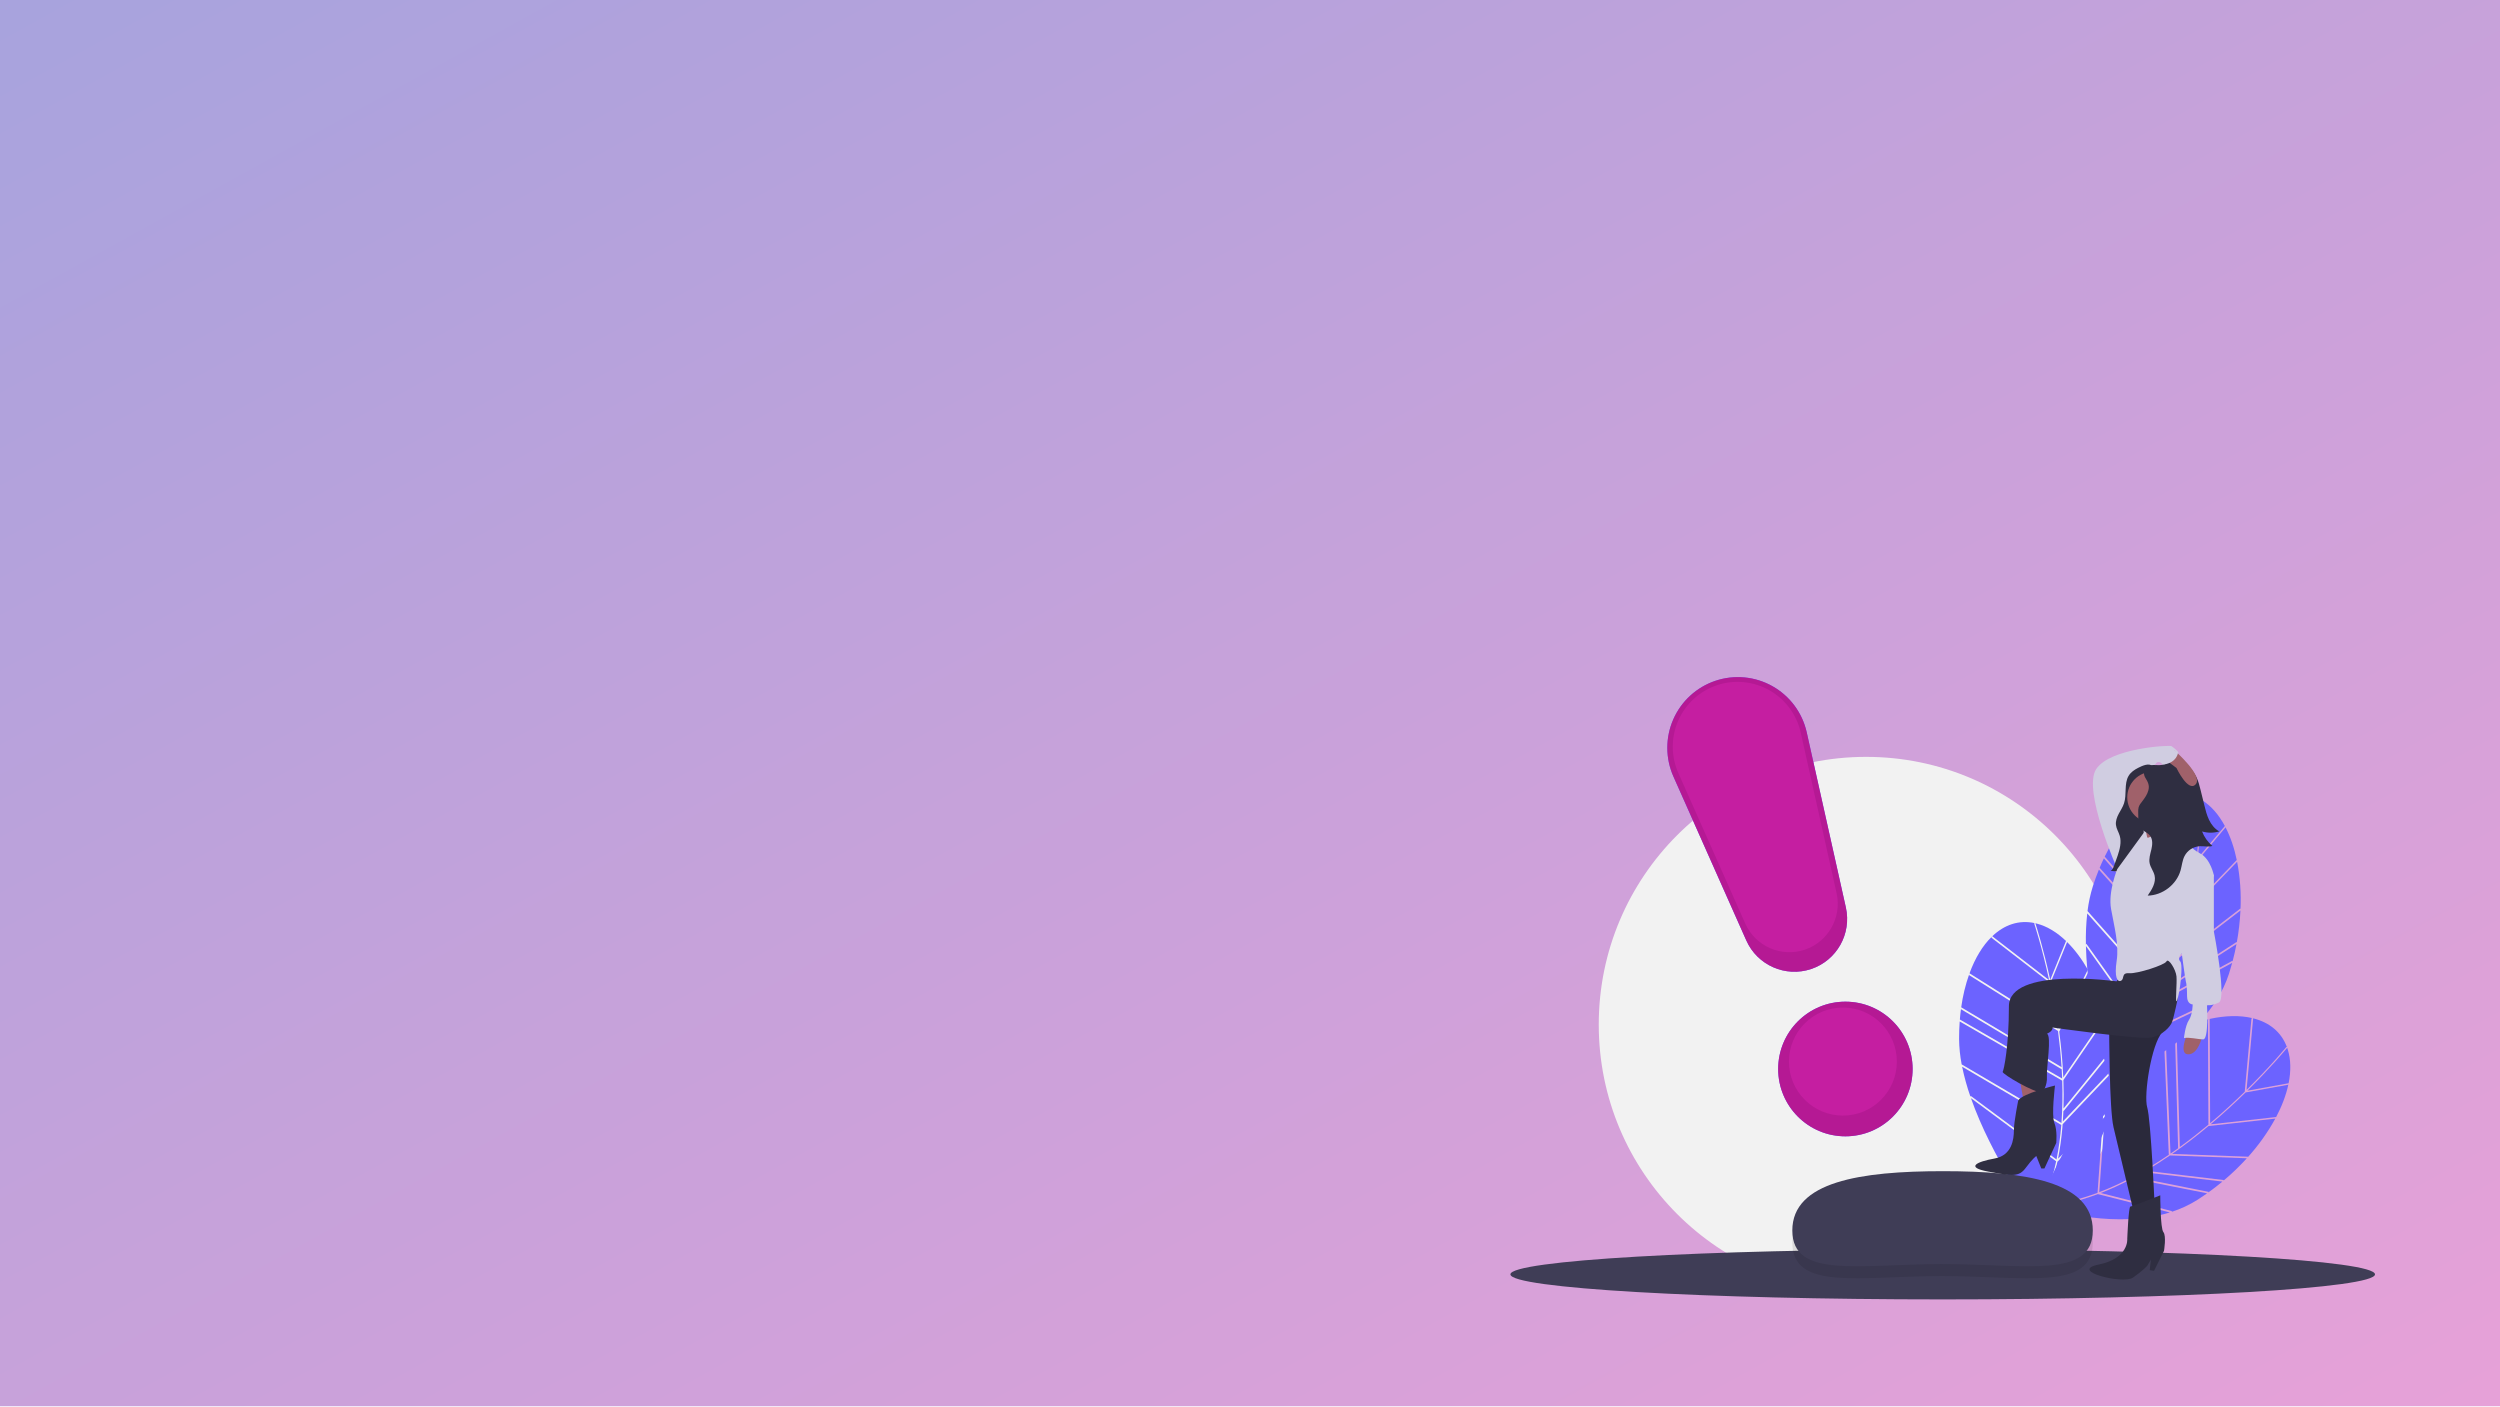
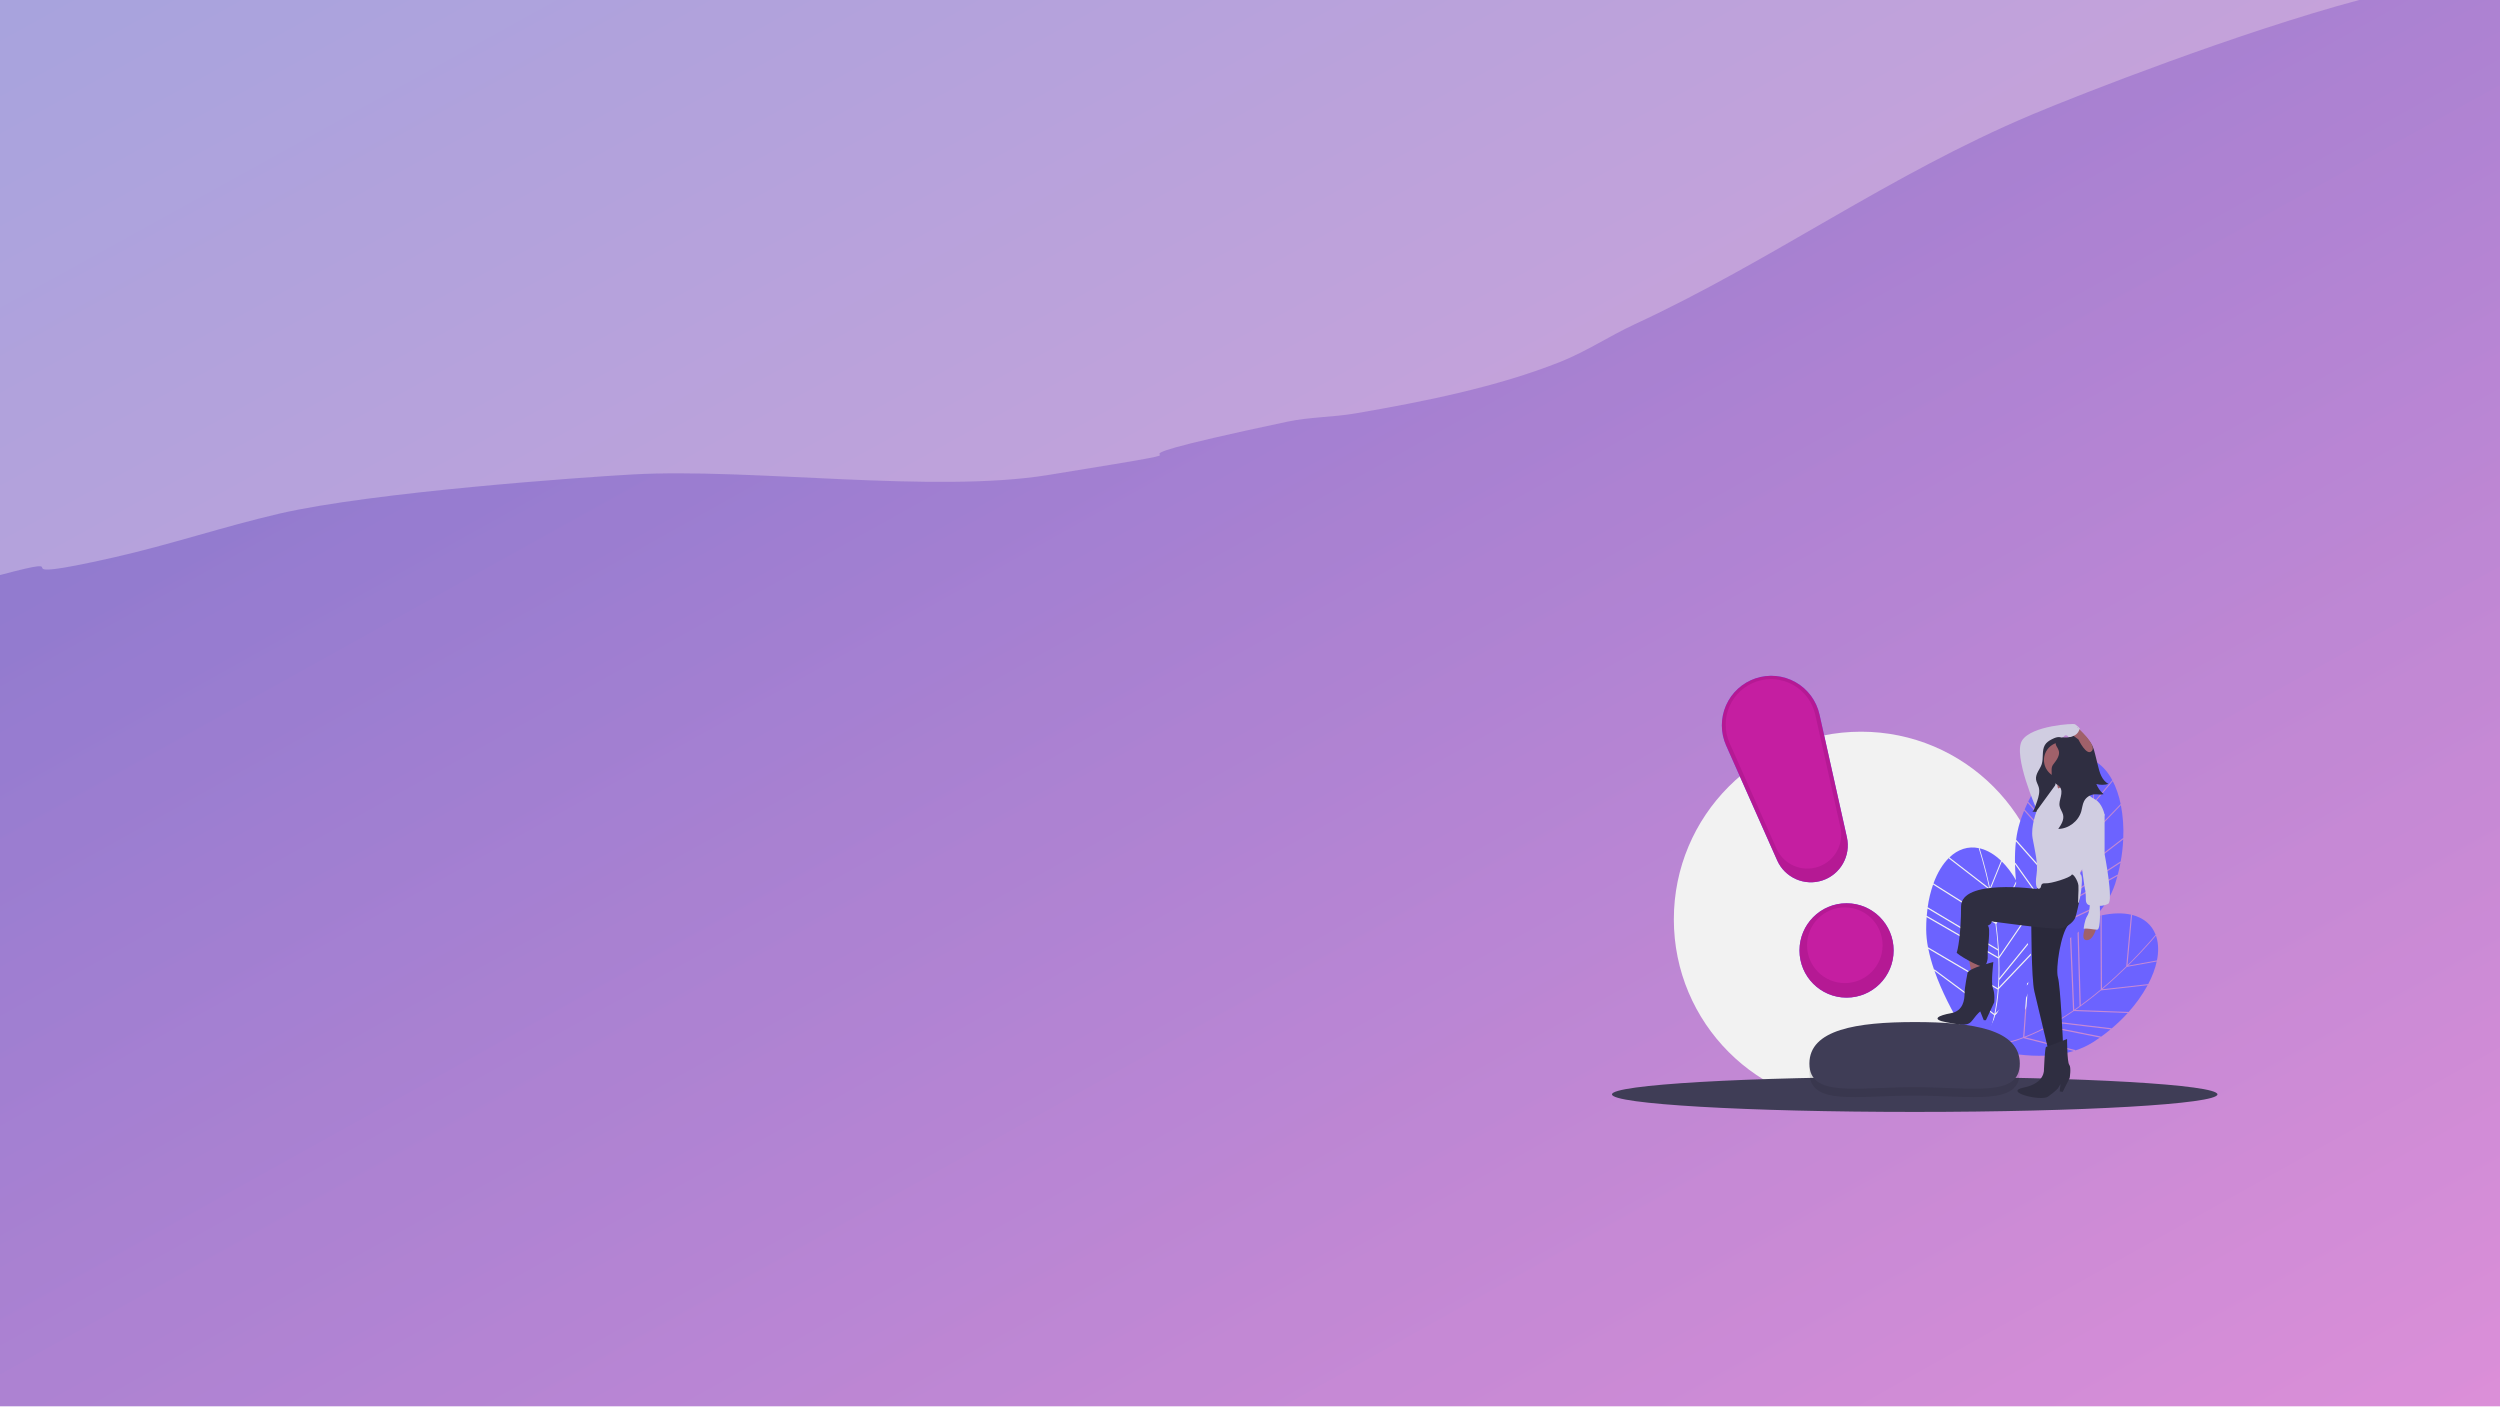
<svg xmlns="http://www.w3.org/2000/svg" width="1920px" height="1080px" viewBox="0 0 1920 1080" version="1.1">
  <defs>
    <linearGradient x1="1.062%" y1="0.975%" x2="100%" y2="100%" id="linearGradient-1">
      <stop stop-color="#3023AE" offset="0%" />
      <stop stop-color="#C51EA1" offset="100%" />
    </linearGradient>
+     <linearGradient x1="0%" y1="0%" x2="102%" y2="101%" id="linearGradient-2">
+       <stop stop-color="#3023AE" offset="0%" />
+       <stop stop-color="#C86DD7" offset="100%" />
+     </linearGradient>
  </defs>
  <g id="Artboard" stroke="none" stroke-width="1" fill="none" fill-rule="evenodd">
    <path d="M0,0 L1929,0 L1929,1080 L0,1080 L0,0 Z" id="Rectangle-2" fill="url(#linearGradient-1)" fill-rule="nonzero" opacity="0.418" />
-     <g id="undraw_notify_88a4" transform="translate(1160, 520)">
-       <ellipse id="Oval" fill="#F2F2F2" cx="273.165" cy="266.904" rx="205.324" ry="205.63" />
-       <path d="M549.159,115.49 L527.738,140.924 C526.582,151.879 524.943,164.121 522.62,176.963 L557.813,140.499 L557.978,141.136 C555.975,131.337 552.946,122.447 548.962,114.887 L549.159,115.49 Z" id="Path" fill="#6C63FF" />
-       <path d="M527.937,139.002 L548.687,114.364 C544.158,105.933 538.423,99.197 531.569,94.777 C531.213,94.547 530.854,94.33 530.495,94.115 C530.5,97.11 530.412,114.689 527.937,139.002 Z" id="Path" fill="#6C63FF" />
-       <path d="M554.517,217.852 L554.561,218.59 C555.762,214.069 556.788,209.542 557.64,205.01 L506.603,238.011 L506.569,237.675 C505.604,240.307 504.612,242.891 503.592,245.426 L554.517,217.852 Z" id="Path" fill="#6C63FF" />
-       <path d="M560.598,177.753 L560.702,178.452 C561.286,166.182 560.416,153.885 558.112,141.82 L522.248,178.978 C520.015,191.005 517.387,202.451 514.362,213.318 L560.598,177.753 Z" id="Path" fill="#6C63FF" />
-       <path d="M470.109,115.582 C464.806,122.535 460.219,130.008 456.416,137.885 L515.527,205.463 C517.961,195.984 519.923,186.793 521.502,178.222 L469.798,116.251 L470.109,115.582 Z" id="Path" fill="#6C63FF" />
-       <path d="M452.24,147.164 L452.54,146.486 L513.243,213.936 C513.896,211.627 514.521,209.329 515.118,207.045 L455.788,139.218 L456.093,138.543 C454.751,141.318 453.467,144.192 452.24,147.164 Z" id="Path" fill="#6C63FF" />
-       <path d="M557.73,203.416 L557.802,204.137 C559.315,195.918 560.272,187.606 560.667,179.258 L513.806,215.304 C511.748,222.538 509.519,229.484 507.119,236.142 L557.73,203.416 Z" id="Path" fill="#6C63FF" />
-       <path d="M490.089,273.526 C482.147,287.368 473.148,299.071 463.182,308.494 C474.206,304.041 518.618,284.424 541.635,249.046 L490.089,273.526 Z" id="Path" fill="#6C63FF" />
-       <path d="M443.006,181.496 C442.126,189.477 441.781,197.507 441.973,205.534 L442.343,204.814 L489.951,271.699 C494.322,263.911 498.224,255.868 501.634,247.612 L443.006,181.496 Z" id="Path" fill="#6C63FF" />
-       <path d="M527.06,138.927 C529.731,112.622 529.588,94.292 529.585,94.028 L530.039,93.844 C519.321,87.621 507.477,87.838 495.941,93.369 L527.06,138.927 Z" id="Path" fill="#6C63FF" />
-       <path d="M502.792,247.382 C502.47,248.166 502.151,248.954 501.824,249.728 C498.701,257.155 495.176,264.405 491.266,271.448 L542.324,247.2 L542.35,247.925 C546.35,241.663 549.542,234.918 551.85,227.852 C552.744,225.072 553.568,222.281 554.323,219.48 L502.792,247.382 Z" id="Path" fill="#6C63FF" />
-       <path d="M521.813,176.51 C524.101,163.812 525.717,151.714 526.857,140.887 L495.024,94.283 L495.36,93.646 C486.691,97.94 478.212,105.234 470.53,115.045 L521.813,176.51 Z" id="Path" fill="#6C63FF" />
-       <path d="M489.251,272.933 L441.991,206.537 C443.13,254.666 459.539,306.031 460.597,309.297 C471.947,299.119 481.392,286.604 489.251,272.933 Z" id="Path" fill="#6C63FF" />
-       <path d="M502.182,246.189 L502.231,246.163 C506.302,236.132 509.831,225.889 512.802,215.477 L451.95,147.862 C450.306,151.896 448.779,156.099 447.369,160.47 C445.405,166.739 444.016,173.174 443.219,179.696 L502.182,246.189 Z" id="Path" fill="#6C63FF" />
-       <path d="M597.313,313.091 L564.617,318.997 C556.75,326.697 547.691,335.078 537.723,343.485 L588.051,337.881 L587.773,338.477 C592.471,329.651 595.799,320.869 597.546,312.501 L597.313,313.091 Z" id="Path" fill="#6C63FF" />
-       <path d="M565.994,317.644 L597.667,311.923 C599.548,302.536 599.421,293.685 596.957,285.903 C596.829,285.498 596.691,285.102 596.551,284.706 C594.648,287.016 583.385,300.499 565.994,317.644 Z" id="Path" fill="#6C63FF" />
-       <path d="M536.249,395.352 L535.813,395.949 C539.617,393.233 543.291,390.403 546.833,387.456 L486.508,380.272 L486.696,379.992 C484.276,381.403 481.866,382.759 479.467,384.06 L536.249,395.352 Z" id="Path" fill="#6C63FF" />
-       <path d="M566.471,368.353 L566.105,368.957 C574.369,359.88 581.531,349.854 587.44,339.089 L536.153,344.799 C526.774,352.636 517.46,359.773 508.21,366.21 L566.471,368.353 Z" id="Path" fill="#6C63FF" />
-       <path d="M536.371,262.668 C527.859,264.636 519.566,267.461 511.621,271.099 L514.11,360.904 C522.021,355.159 529.386,349.333 536.061,343.74 L535.705,262.984 L536.371,262.668 Z" id="Path" fill="#6C63FF" />
-       <path d="M502.495,275.578 L503.158,275.248 L506.954,365.971 C508.928,364.61 510.872,363.24 512.787,361.861 L510.289,271.724 L510.953,271.399 C508.152,272.679 505.333,274.072 502.495,275.578 Z" id="Path" fill="#6C63FF" />
-       <path d="M547.918,386.286 L547.514,386.888 C553.914,381.523 559.944,375.733 565.565,369.556 L506.517,367.384 C500.325,371.642 494.184,375.568 488.095,379.162 L547.918,386.286 Z" id="Path" fill="#6C63FF" />
-       <path d="M451.171,397.077 C436.238,402.665 421.855,405.93 408.177,406.822 C419.503,410.434 466.203,423.694 506.462,411.149 L451.171,397.077 Z" id="Path" fill="#6C63FF" />
-       <path d="M473.518,296.122 C467.758,301.706 462.378,307.67 457.414,313.975 L458.157,313.657 L452.228,395.582 C460.555,392.376 468.682,388.673 476.566,384.493 L473.518,296.122 Z" id="Path" fill="#6C63FF" />
-       <path d="M565.367,317.027 C584.177,298.472 595.741,284.263 595.906,284.059 L596.373,284.207 C592.081,272.568 582.821,265.169 570.413,262.06 L565.367,317.027 Z" id="Path" fill="#6C63FF" />
-       <path d="M477.604,385.056 C476.857,385.454 476.109,385.857 475.365,386.244 C468.23,389.969 460.898,393.302 453.401,396.228 L508.167,410.167 L507.726,410.742 C514.795,408.474 521.549,405.318 527.826,401.35 C530.286,399.78 532.698,398.157 535.063,396.483 L477.604,385.056 Z" id="Path" fill="#6C63FF" />
-       <path d="M537.39,342.621 C547.239,334.303 556.188,326.017 563.963,318.406 L569.125,262.178 L569.789,261.902 C560.378,259.672 549.202,259.873 537.038,262.523 L537.39,342.621 Z" id="Path" fill="#6C63FF" />
-       <path d="M450.903,396.085 L456.789,314.76 C427.015,352.556 406.94,402.597 405.675,405.789 C420.899,405.199 436.143,401.594 450.903,396.085 Z" id="Path" fill="#6C63FF" />
-       <path d="M477.894,383.747 L477.949,383.758 C487.473,378.633 496.714,372.998 505.633,366.877 L501.828,275.93 C497.992,277.987 494.139,280.248 490.27,282.714 C484.764,286.288 479.596,290.357 474.829,294.871 L477.894,383.747 Z" id="Path" fill="#6C63FF" />
-       <path d="M427.5,203.599 L414.978,234.419 C417.26,245.195 419.479,257.345 421.233,270.278 L443.449,224.705 L443.803,225.259 C438.874,216.56 433.249,209.043 427.127,203.086 L427.5,203.599 Z" id="Path" fill="#6C63FF" />
-       <path d="M414.574,232.529 L426.704,202.675 C419.794,196.058 412.261,191.428 404.379,189.346 C403.969,189.237 403.561,189.142 403.153,189.049 C404.082,191.895 409.424,208.641 414.574,232.529 Z" id="Path" fill="#6C63FF" />
-       <path d="M464.188,299.29 L464.458,299.978 C464.205,295.307 463.784,290.684 463.195,286.11 L424.843,333.294 L424.707,332.985 C424.601,335.787 424.455,338.551 424.268,341.277 L464.188,299.29 Z" id="Path" fill="#6C63FF" />
-       <path d="M457.596,259.272 L457.91,259.905 C454.678,248.055 450.057,236.63 444.141,225.868 L421.501,272.309 C423.09,284.438 424.123,296.138 424.601,307.408 L457.596,259.272 Z" id="Path" fill="#6C63FF" />
-       <path d="M352.35,228.157 C349.453,236.412 347.396,244.938 346.211,253.607 L423.284,299.577 C422.673,289.81 421.702,280.461 420.559,271.82 L352.26,228.89 L352.35,228.157 Z" id="Path" fill="#6C63FF" />
-       <path d="M345.103,263.724 L345.18,262.987 L423.727,308.343 C423.635,305.944 423.521,303.566 423.383,301.208 L346.025,255.069 L346.107,254.333 C345.687,257.387 345.352,260.518 345.103,263.724 Z" id="Path" fill="#6C63FF" />
-       <path d="M462.789,284.566 L463.08,285.23 C461.982,276.945 460.327,268.744 458.126,260.682 L424.684,309.469 C424.96,316.986 424.984,324.282 424.756,331.357 L462.789,284.566 Z" id="Path" fill="#6C63FF" />
-       <path d="M420.098,372.182 C416.818,387.805 411.871,401.72 405.301,413.767 C414.411,406.12 450.594,373.715 461.565,332.944 L420.098,372.182 Z" id="Path" fill="#6C63FF" />
-       <path d="M346.917,299.234 C348.543,307.096 350.694,314.84 353.354,322.414 L353.483,321.615 L419.403,370.488 C421.157,361.728 422.385,352.87 423.08,343.963 L346.917,299.234 Z" id="Path" fill="#6C63FF" />
-       <path d="M413.717,232.73 C408.138,206.885 402.345,189.497 402.261,189.248 L402.636,188.932 C390.522,186.332 379.325,190.204 370.06,199.035 L413.717,232.73 Z" id="Path" fill="#6C63FF" />
-       <path d="M424.11,343.386 C424.046,344.231 423.986,345.08 423.914,345.917 C423.236,353.946 422.122,361.933 420.576,369.841 L461.65,330.976 L461.898,331.657 C463.77,324.463 464.724,317.06 464.738,309.626 C464.73,306.705 464.653,303.796 464.507,300.899 L424.11,343.386 Z" id="Path" fill="#6C63FF" />
-       <path d="M420.327,270.097 C418.583,257.312 416.386,245.306 414.129,234.656 L369.471,200.188 L369.594,199.479 C362.675,206.246 356.862,215.808 352.584,227.516 L420.327,270.097 Z" id="Path" fill="#6C63FF" />
-       <path d="M419.118,371.877 L353.681,323.362 C369.618,368.782 401.076,412.552 403.091,415.331 C410.743,402.137 415.863,387.312 419.118,371.877 Z" id="Path" fill="#6C63FF" />
-       <path d="M423.162,342.44 L423.2,342.4 C423.976,331.6 424.171,320.766 423.783,309.945 L345.043,264.478 C344.724,268.823 344.569,273.293 344.577,277.886 C344.644,284.457 345.309,291.007 346.564,297.456 L423.162,342.44 Z" id="Path" fill="#6C63FF" />
-       <ellipse id="Oval" fill="#3F3D56" cx="332" cy="458.705" rx="332" ry="19.24" />
-       <path d="M447.269,434.195 C447.269,471.59 395.223,460.023 331.498,460.023 C267.774,460.023 216.501,471.59 216.501,434.195 C216.501,396.801 268.54,388.668 332.265,388.668 C395.99,388.668 447.269,396.801 447.269,434.195 Z" id="Path" fill="#000000" opacity="0.1" />
-       <path d="M447.269,424.988 C447.269,462.383 395.223,450.816 331.498,450.816 C267.774,450.816 216.501,462.383 216.501,424.988 C216.501,387.593 268.54,379.46 332.265,379.46 C395.99,379.46 447.269,387.593 447.269,424.988 Z" id="Path" fill="#3F3D56" />
-       <path d="M459.861,269.122 C459.861,269.122 459.861,331.887 463.21,345.781 C466.559,359.676 478.519,409.983 478.519,409.983 L494.785,406.629 C494.785,406.629 491.915,340.032 489.044,330.449 C486.174,320.867 492.393,281.579 500.526,272.955 C508.659,264.33 496.699,259.06 496.699,259.06 L459.861,269.122 Z" id="Path" fill="#2F2E41" />
-       <path d="M459.861,269.122 C459.861,269.122 459.861,331.887 463.21,345.781 C466.559,359.676 478.519,409.983 478.519,409.983 L494.785,406.629 C494.785,406.629 491.915,340.032 489.044,330.449 C486.174,320.867 492.393,281.579 500.526,272.955 C508.659,264.33 496.699,259.06 496.699,259.06 L459.861,269.122 Z" id="Path" fill="#000000" opacity="0.1" />
-       <path d="M499.091,398.005 C499.091,398.005 477.562,406.629 476.127,406.629 C474.692,406.629 473.735,431.544 473.735,431.544 C473.735,431.544 475.17,446.396 451.728,451.188 C428.286,455.979 470.386,466.519 478.041,461.249 C485.695,455.979 489.044,452.146 489.044,452.146 L491.915,447.355 L490.958,455.5 L494.307,455.979 L501.961,440.647 C501.961,440.647 503.875,429.148 501.483,426.273 C499.091,423.399 499.091,398.005 499.091,398.005 Z" id="Path" fill="#2F2E41" />
-       <polygon id="Path" fill="#A0616A" points="390.971 307.931 394.319 326.616 410.107 325.179 407.237 311.764" />
-       <path d="M468.473,228.876 L465.602,233.667 C465.602,233.667 382.838,222.168 382.838,252.832 C382.838,283.495 379.011,301.702 378.054,303.139 C377.097,304.577 402.931,319.909 408.672,318.95 C408.672,318.95 412.499,313.68 412.021,306.972 C411.542,300.265 415.848,275.35 412.021,273.913 C412.021,273.913 416.805,271.996 416.326,269.122 C416.326,269.122 483.782,278.704 492.393,276.788 C501.004,274.871 506.745,268.643 508.18,264.81 C509.616,260.977 512.69,246.025 512.69,246.025 L512.008,220.73 L504.353,211.627 L492.871,210.19 L475.17,221.21 L468.473,228.876 Z" id="Path" fill="#2F2E41" />
-       <path d="M519.662,274.392 C519.662,274.392 512.964,289.724 520.619,289.724 C528.274,289.724 531.144,276.309 531.144,276.309 L519.662,274.392 Z" id="Path" fill="#A0616A" />
-       <path d="M468.473,150.3 L466.081,147.425 C466.081,147.425 439.29,87.056 449.815,70.766 C460.34,54.476 506.267,52.08 507.702,53.038 C509.137,53.996 513.443,57.35 512.964,58.308 C512.486,59.267 502.918,61.662 506.267,67.412 C506.267,67.412 501.483,68.849 500.526,66.933 C499.569,65.016 496.699,64.537 495.742,66.454 C494.785,68.37 479.476,72.682 479.476,74.119 C479.476,75.557 477.084,82.744 474.692,83.702 C472.3,84.66 475.17,99.034 479.954,102.867 C484.738,106.7 488.087,117.24 488.087,117.24 L485.695,138.801 L468.473,150.3 Z" id="Path" fill="#D0CDE1" />
-       <path d="M482.164,69.677 C479.302,71.136 476.456,72.999 474.73,75.935 C471.198,81.944 473.454,90.165 471.266,96.924 C470.333,99.806 468.634,102.283 467.231,104.918 C465.829,107.552 464.684,110.564 465.051,113.601 C465.412,116.58 467.162,119.107 467.989,121.968 C469.411,126.892 467.986,132.23 466.379,137.083 C465.5,139.74 464.564,142.373 463.573,144.982 C462.998,146.496 462.308,148.117 460.988,148.846 L472.309,149.777 C475.6,150.047 479.236,150.206 481.822,147.919 C482.874,146.913 483.717,145.707 484.3,144.373 C486.855,139.028 487.268,132.725 486.974,126.676 C486.681,120.626 485.736,114.615 485.788,108.556 C485.733,106.567 486.001,104.583 486.581,102.68 C487.185,101.193 487.896,99.752 488.708,98.369 C491.288,93.385 492.354,87.633 493.383,81.993 C494.088,78.125 495.214,72.523 493.196,68.889 C491.183,65.266 484.885,68.289 482.164,69.677 Z" id="Path" fill="#2F2E41" />
-       <ellipse id="Oval" fill="#A0616A" cx="493.35" cy="92.326" rx="19.615" ry="19.644" />
-       <path d="M485.695,109.095 C485.695,109.095 488.805,121.313 486.891,127.541 C484.978,133.77 512.964,119.157 512.964,119.157 C512.964,119.157 504.353,107.658 504.353,103.825 L485.695,109.095 Z" id="Path" fill="#A0616A" />
-       <path d="M521.576,127.781 C521.576,127.781 515.357,122.99 515.357,120.594 C515.357,118.199 511.051,112.928 511.051,112.928 C511.051,112.928 490.479,123.469 489.523,123.469 C488.566,123.469 488.087,117.24 488.087,117.24 L466.081,147.425 C466.081,147.425 458.904,164.673 461.297,178.089 C463.689,191.504 467.516,205.399 465.602,217.856 C463.689,230.313 466.081,234.625 468.951,233.188 C471.822,231.75 468.951,226.959 475.17,227.438 C481.39,227.917 502.44,221.21 503.875,218.335 C505.31,215.46 511.051,224.563 511.529,229.834 C512.008,235.104 510.572,249.478 511.529,248.999 C512.486,248.519 513.921,240.374 514.4,236.541 C514.878,232.708 516.313,220.251 514.4,218.335 C512.486,216.418 513.921,213.544 515.357,212.585 C516.792,211.627 540.234,152.216 540.234,152.216 C540.234,152.216 537.842,139.759 529.709,135.447 C521.576,131.135 521.576,127.781 521.576,127.781 Z" id="Path" fill="#D0CDE1" />
-       <path d="M532.579,144.071 L540.234,152.216 L540.234,195.337 C540.234,195.337 550.28,247.082 544.061,249.957 C537.842,252.832 534.971,251.873 534.971,251.873 C534.971,251.873 536.406,278.225 532.101,278.225 C527.795,278.225 521.097,276.309 517.27,277.267 C517.27,277.267 518.227,267.684 521.097,263.372 C523.968,259.06 523.968,251.394 523.968,251.394 C523.968,251.394 519.662,251.394 519.662,245.166 C519.662,238.937 519.184,235.104 518.705,233.667 C518.227,232.229 514.878,206.836 514.878,206.836 L532.579,144.071 Z" id="Path" fill="#D0CDE1" />
-       <path d="M489.163,68.684 C492.474,66.576 496.865,68.172 500.711,67.395 C504.892,66.55 508.376,62.899 512.636,63.107 C516.18,63.279 518.978,66.078 521.272,68.787 C523.417,71.187 525.264,73.837 526.776,76.679 C528.347,79.838 529.202,83.297 530.046,86.724 L532.875,98.219 C533.834,102.115 534.804,106.044 536.546,109.659 C538.288,113.273 540.882,116.596 544.404,118.51 C540.096,119.812 535.502,119.827 531.186,118.553 C532.844,122.888 535.584,126.725 539.144,129.697 C535.953,130.672 532.515,129.69 529.186,129.901 C524.33,130.264 520.003,133.105 517.734,137.419 C515.995,140.815 515.727,144.75 514.689,148.421 C511.59,159.381 500.801,167.669 489.428,167.826 C492.617,163.223 495.964,157.88 494.729,152.416 C493.983,149.113 491.63,146.34 490.933,143.027 C490.187,139.486 491.42,135.873 492.258,132.352 C493.095,128.831 493.442,124.789 491.263,121.902 C488.953,118.84 484.316,117.829 482.826,114.294 C482.371,112.983 482.172,111.598 482.239,110.212 L482.143,103.911 C482.058,102.59 482.17,101.264 482.475,99.977 C482.965,98.288 484.094,96.874 485.171,95.485 C487.216,92.846 489.206,90.04 489.999,86.795 C490.961,82.855 489.467,80.411 487.551,77.222 C485.893,74.463 486.287,70.515 489.163,68.684 Z" id="Path" fill="#2F2E41" />
-       <path d="M510.094,56.392 C510.094,56.392 532.101,75.557 526.36,82.265 C520.619,88.972 511.529,69.807 511.529,69.807 L501.961,62.621 L510.094,56.392 Z" id="Path" fill="#A0616A" />
-       <path d="M418.24,313.68 C418.24,313.68 392.884,319.909 390.014,325.179 C390.014,325.179 386.665,341.469 386.665,348.177 C386.665,354.884 385.23,367.341 371.835,369.737 C358.439,372.133 348.871,376.445 367.05,379.799 C385.23,383.152 390.492,384.111 395.755,376.924 C401.017,369.737 403.888,367.821 403.888,367.821 L407.715,377.403 L410.107,377.403 L419.197,357.759 C419.197,357.759 420.154,348.177 417.762,342.427 C415.37,336.678 418.24,313.68 418.24,313.68 Z" id="Path" fill="#2F2E41" />
-       <path d="M512.725,58.069 C512.725,58.069 511.994,65.735 501.595,67.172 L499.33,59.985 L506.506,53.757 L512.725,58.069 Z" id="Path" fill="#D0CDE1" />
-       <ellipse id="Oval" fill="#6C63FF" cx="257.258" cy="300.989" rx="51.631" ry="51.708" />
-       <path d="M230.998,224.196 L230.998,224.196 C211.217,230.843 189.633,221.342 181.146,202.253 L125.18,76.378 C118.969,62.407 118.931,46.461 125.075,32.46 C131.219,18.46 142.975,7.705 157.452,2.84 L157.453,2.84 C172.004,-2.049 187.944,-0.53 201.313,7.021 C214.683,14.572 224.229,27.446 227.58,42.447 L257.624,176.912 C262.152,197.177 250.656,217.591 230.998,224.196 Z" id="Path" fill="#6C63FF" />
-       <ellipse id="Oval" fill="#B51994" cx="257.258" cy="300.989" rx="51.631" ry="51.708" />
-       <path d="M181.146,202.253 L125.18,76.378 C118.969,62.407 118.931,46.461 125.075,32.46 C131.219,18.46 142.975,7.705 157.452,2.84 C172.004,-2.049 187.944,-0.53 201.313,7.021 C214.683,14.572 224.229,27.446 227.58,42.447 L257.624,176.912 C262.152,197.177 250.656,217.591 230.998,224.196 C211.217,230.843 189.633,221.342 181.146,202.253 Z" id="Path" fill="#B51994" />
-       <ellipse id="Oval" fill="#C51EA1" cx="255.349" cy="295.289" rx="41.425" ry="41.487" />
-       <path d="M180.337,189.227 L128.988,73.733 C123.289,60.915 123.253,46.283 128.891,33.437 C134.528,20.592 145.315,10.724 158.598,6.26 C171.95,1.774 186.575,3.168 198.842,10.096 C211.109,17.024 219.867,28.837 222.942,42.601 L250.508,165.975 C254.662,184.569 244.115,203.3 226.078,209.36 C207.929,215.459 188.124,206.741 180.337,189.227 Z" id="Path" fill="#C51EA1" />
+     <path d="M1811.811,-1.50990331e-14 L1920,-1.50990331e-14 L1920,1080 L0,1080 L0,441.63 C68.814,423.366 -11.095,450.321 87.179,428.14 C130.285,418.412 171.667,404.407 214.681,394.434 C285.928,377.915 448.099,366.43 486.255,364.344 C577.552,359.352 717.104,379.043 804.779,364.827 C984.445,335.693 792.585,365.404 988.752,323.836 C1005.746,320.235 1023.751,320.442 1040.949,317.488 C1093.556,308.449 1149.896,297.197 1198.422,277.854 C1218.573,269.821 1235.95,258.074 1255.407,249.058 C1361.839,199.74 1450.503,134.331 1560.806,87.882 C1597.327,72.502 1719.058,24.867 1811.811,-3.01980663e-14 Z" id="Combined-Shape" fill-opacity="0.35" fill="url(#linearGradient-2)" fill-rule="nonzero" />
+     <g id="undraw_notify_88a4" transform="translate(1238, 519)">
+       <ellipse id="Oval" fill="#F2F2F2" cx="191.297" cy="187.056" rx="143.788" ry="144.113" />
+       <path d="M384.576,80.939 L369.575,98.765 C368.766,106.443 367.618,115.022 365.991,124.022 L390.637,98.467 L390.753,98.913 C389.35,92.046 387.229,85.815 384.439,80.517 L384.576,80.939 Z" id="Path" fill="#6C63FF" />
+       <path d="M369.715,97.418 L384.246,80.151 C381.075,74.241 377.058,69.521 372.259,66.423 C372.009,66.262 371.758,66.11 371.506,65.959 C371.51,68.058 371.448,80.378 369.715,97.418 Z" id="Path" fill="#6C63FF" />
+       <path d="M388.329,152.679 L388.36,153.196 C389.201,150.027 389.919,146.855 390.516,143.678 L354.775,166.807 L354.751,166.571 C354.075,168.416 353.38,170.227 352.666,172.003 L388.329,152.679 Z" id="Path" fill="#6C63FF" />
+       <path d="M392.588,124.576 L392.66,125.066 C393.069,116.466 392.46,107.849 390.846,99.393 L365.731,125.435 C364.167,133.863 362.327,141.885 360.209,149.501 L392.588,124.576 Z" id="Path" fill="#6C63FF" />
+       <path d="M329.218,81.004 C325.504,85.877 322.292,91.114 319.629,96.635 L361.024,143.996 C362.728,137.353 364.103,130.911 365.208,124.904 L329,81.473 L329.218,81.004 Z" id="Path" fill="#6C63FF" />
+       <path d="M316.704,103.138 L316.915,102.663 L359.424,149.934 C359.882,148.316 360.32,146.706 360.737,145.105 L319.189,97.569 L319.403,97.096 C318.463,99.041 317.563,101.055 316.704,103.138 Z" id="Path" fill="#6C63FF" />
+       <path d="M390.579,142.561 L390.63,143.067 C391.689,137.307 392.359,131.481 392.636,125.631 L359.819,150.893 C358.378,155.963 356.817,160.831 355.136,165.497 L390.579,142.561 Z" id="Path" fill="#6C63FF" />
+       <path d="M343.21,191.697 C337.648,201.398 331.346,209.6 324.367,216.204 C332.087,213.083 363.189,199.335 379.308,174.541 L343.21,191.697 Z" id="Path" fill="#6C63FF" />
+       <path d="M310.238,127.199 C309.621,132.792 309.38,138.42 309.514,144.046 L309.773,143.541 L343.113,190.417 C346.175,184.959 348.907,179.321 351.295,173.535 L310.238,127.199 Z" id="Path" fill="#6C63FF" />
+       <path d="M369.101,97.365 C370.971,78.929 370.871,66.083 370.869,65.899 L371.187,65.769 C363.681,61.408 355.387,61.56 347.308,65.436 L369.101,97.365 Z" id="Path" fill="#6C63FF" />
+       <path d="M352.106,173.375 C351.88,173.924 351.657,174.476 351.428,175.019 C349.241,180.223 346.773,185.305 344.034,190.241 L379.79,173.247 L379.808,173.755 C382.61,169.366 384.845,164.639 386.461,159.687 C387.087,157.739 387.665,155.783 388.193,153.82 L352.106,173.375 Z" id="Path" fill="#6C63FF" />
+       <path d="M365.426,123.705 C367.029,114.806 368.16,106.327 368.959,98.739 L346.666,66.077 L346.901,65.631 C340.83,68.64 334.892,73.752 329.513,80.628 L365.426,123.705 Z" id="Path" fill="#6C63FF" />
+       <path d="M342.623,191.281 L309.527,144.749 C310.325,178.479 321.815,214.478 322.557,216.767 C330.505,209.633 337.119,200.863 342.623,191.281 Z" id="Path" fill="#6C63FF" />
+       <path d="M351.679,172.538 L351.713,172.52 C354.564,165.49 357.035,158.311 359.116,151.015 L316.501,103.627 C315.35,106.454 314.28,109.4 313.293,112.463 C311.917,116.857 310.945,121.367 310.387,125.938 L351.679,172.538 Z" id="Path" fill="#6C63FF" />
+       <path d="M418.299,219.425 L395.402,223.565 C389.893,228.961 383.549,234.835 376.568,240.727 L411.813,236.8 L411.618,237.217 C414.908,231.031 417.239,224.877 418.462,219.012 L418.299,219.425 Z" id="Path" fill="#6C63FF" />
+       <path d="M396.367,222.617 L418.547,218.607 C419.864,212.028 419.775,205.825 418.05,200.371 C417.96,200.087 417.863,199.81 417.765,199.533 C416.432,201.152 408.545,210.601 396.367,222.617 Z" id="Path" fill="#6C63FF" />
+       <path d="M375.536,277.077 L375.231,277.495 C377.895,275.592 380.467,273.608 382.948,271.543 L340.702,266.509 L340.834,266.312 C339.139,267.301 337.451,268.252 335.771,269.163 L375.536,277.077 Z" id="Path" fill="#6C63FF" />
+       <path d="M396.7,258.155 L396.444,258.579 C402.232,252.217 407.247,245.191 411.385,237.646 L375.469,241.648 C368.901,247.14 362.378,252.142 355.9,256.654 L396.7,258.155 Z" id="Path" fill="#6C63FF" />
+       <path d="M375.622,184.087 C369.66,185.467 363.853,187.446 358.289,189.996 L360.032,252.935 C365.572,248.908 370.729,244.826 375.404,240.906 L375.155,184.309 L375.622,184.087 Z" id="Path" fill="#6C63FF" />
+       <path d="M351.898,193.135 L352.362,192.904 L355.021,256.486 C356.403,255.532 357.765,254.572 359.105,253.606 L357.356,190.435 L357.821,190.207 C355.86,191.104 353.885,192.08 351.898,193.135 Z" id="Path" fill="#6C63FF" />
+       <path d="M383.708,270.723 L383.425,271.145 C387.906,267.386 392.13,263.328 396.066,258.998 L354.714,257.476 C350.378,260.46 346.078,263.212 341.814,265.731 L383.708,270.723 Z" id="Path" fill="#6C63FF" />
+       <path d="M315.955,278.286 C305.498,282.203 295.425,284.491 285.847,285.116 C293.779,287.647 326.483,296.94 354.676,288.148 L315.955,278.286 Z" id="Path" fill="#6C63FF" />
+       <path d="M331.605,207.533 C327.571,211.447 323.804,215.627 320.328,220.045 L320.848,219.823 L316.695,277.238 C322.527,274.992 328.219,272.396 333.74,269.467 L331.605,207.533 Z" id="Path" fill="#6C63FF" />
+       <path d="M395.927,222.184 C409.1,209.18 417.198,199.222 417.314,199.079 L417.641,199.183 C414.635,191.026 408.15,185.84 399.461,183.661 L395.927,222.184 Z" id="Path" fill="#6C63FF" />
+       <path d="M334.467,269.861 C333.944,270.14 333.42,270.423 332.898,270.694 C327.902,273.304 322.767,275.64 317.517,277.691 L355.87,287.46 L355.561,287.863 C360.512,286.274 365.241,284.062 369.637,281.281 C371.36,280.18 373.049,279.043 374.705,277.87 L334.467,269.861 Z" id="Path" fill="#6C63FF" />
+       <path d="M376.335,240.121 C383.232,234.292 389.499,228.485 394.944,223.151 L398.559,183.744 L399.024,183.551 C392.433,181.988 384.607,182.129 376.088,183.986 L376.335,240.121 Z" id="Path" fill="#6C63FF" />
+       <path d="M315.768,277.591 L319.89,220.595 C299.039,247.084 284.981,282.155 284.095,284.392 C294.756,283.979 305.431,281.452 315.768,277.591 Z" id="Path" fill="#6C63FF" />
+       <path d="M334.67,268.944 L334.708,268.952 C341.378,265.36 347.85,261.41 354.095,257.121 L351.431,193.382 C348.745,194.824 346.046,196.408 343.336,198.136 C339.481,200.641 335.862,203.493 332.523,206.657 L334.67,268.944 Z" id="Path" fill="#6C63FF" />
+       <path d="M299.378,142.69 L290.61,164.289 C292.208,171.842 293.762,180.357 294.99,189.42 L310.548,157.481 L310.795,157.87 C307.344,151.773 303.405,146.505 299.118,142.33 L299.378,142.69 Z" id="Path" fill="#6C63FF" />
+       <path d="M290.327,162.965 L298.821,142.042 C293.983,137.405 288.707,134.16 283.187,132.7 C282.9,132.625 282.614,132.558 282.328,132.492 C282.979,134.487 286.72,146.223 290.327,162.965 Z" id="Path" fill="#6C63FF" />
+       <path d="M325.072,209.754 L325.261,210.236 C325.083,206.962 324.788,203.722 324.376,200.516 L297.518,233.585 L297.423,233.368 C297.349,235.332 297.246,237.269 297.115,239.18 L325.072,209.754 Z" id="Path" fill="#6C63FF" />
+       <path d="M320.455,181.707 L320.675,182.151 C318.412,173.846 315.175,165.839 311.033,158.297 L295.178,190.844 C296.291,199.345 297.014,207.544 297.348,215.443 L320.455,181.707 Z" id="Path" fill="#6C63FF" />
+       <path d="M246.751,159.901 C244.722,165.686 243.282,171.662 242.452,177.737 L296.426,209.955 C295.998,203.109 295.319,196.557 294.518,190.502 L246.688,160.415 L246.751,159.901 Z" id="Path" fill="#6C63FF" />
+       <path d="M241.676,184.828 L241.73,184.311 L296.736,216.098 C296.672,214.417 296.592,212.75 296.496,211.098 L242.322,178.762 L242.379,178.246 C242.085,180.386 241.851,182.58 241.676,184.828 Z" id="Path" fill="#6C63FF" />
+       <path d="M324.092,199.434 L324.295,199.899 C323.526,194.093 322.367,188.345 320.826,182.696 L297.407,216.887 C297.6,222.155 297.617,227.269 297.457,232.227 L324.092,199.434 Z" id="Path" fill="#6C63FF" />
+       <path d="M294.195,260.839 C291.898,271.788 288.434,281.54 283.833,289.983 C290.212,284.624 315.552,261.913 323.235,233.34 L294.195,260.839 Z" id="Path" fill="#6C63FF" />
+       <path d="M242.947,209.714 C244.085,215.224 245.591,220.651 247.454,225.959 L247.545,225.4 L293.709,259.651 C294.937,253.512 295.797,247.304 296.283,241.062 L242.947,209.714 Z" id="Path" fill="#6C63FF" />
+       <path d="M289.727,163.105 C285.82,144.993 281.763,132.807 281.704,132.632 L281.966,132.41 C273.483,130.588 265.642,133.302 259.154,139.491 L289.727,163.105 Z" id="Path" fill="#6C63FF" />
+       <path d="M297.005,240.658 C296.96,241.25 296.918,241.844 296.867,242.431 C296.392,248.059 295.612,253.656 294.53,259.198 L323.294,231.96 L323.468,232.437 C324.779,227.395 325.447,222.208 325.457,216.997 C325.451,214.95 325.397,212.911 325.295,210.881 L297.005,240.658 Z" id="Path" fill="#6C63FF" />
+       <path d="M294.355,189.294 C293.134,180.334 291.596,171.92 290.015,164.456 L258.741,140.299 L258.827,139.802 C253.981,144.545 249.911,151.246 246.915,159.452 L294.355,189.294 Z" id="Path" fill="#6C63FF" />
+       <path d="M293.509,260.625 L247.683,226.624 C258.844,258.456 280.874,289.132 282.285,291.079 C287.644,281.833 291.23,271.443 293.509,260.625 Z" id="Path" fill="#6C63FF" />
+       <path d="M296.341,239.995 L296.368,239.967 C296.911,232.398 297.047,224.805 296.776,217.221 L241.634,185.356 C241.411,188.401 241.302,191.534 241.308,194.753 C241.354,199.358 241.82,203.948 242.699,208.468 L296.341,239.995 Z" id="Path" fill="#6C63FF" />
+       <ellipse id="Oval" fill="#3F3D56" cx="232.5" cy="321.478" rx="232.5" ry="13.484" />
+       <path d="M313.223,304.3 C313.223,330.508 276.775,322.401 232.149,322.401 C187.522,322.401 151.616,330.508 151.616,304.3 C151.616,278.092 188.059,272.393 232.685,272.393 C277.312,272.393 313.223,278.092 313.223,304.3 Z" id="Path" fill="#000000" opacity="0.1" />
+       <path d="M313.223,297.847 C313.223,324.055 276.775,315.949 232.149,315.949 C187.522,315.949 151.616,324.055 151.616,297.847 C151.616,271.64 188.059,265.94 232.685,265.94 C277.312,265.94 313.223,271.64 313.223,297.847 Z" id="Path" fill="#3F3D56" />
+       <path d="M322.041,188.61 C322.041,188.61 322.041,232.598 324.387,242.336 C326.732,252.074 335.108,287.331 335.108,287.331 L346.499,284.981 C346.499,284.981 344.488,238.307 342.478,231.591 C340.468,224.875 344.823,197.341 350.519,191.297 C356.214,185.253 347.839,181.559 347.839,181.559 L322.041,188.61 Z" id="Path" fill="#2F2E41" />
+       <path d="M322.041,188.61 C322.041,188.61 322.041,232.598 324.387,242.336 C326.732,252.074 335.108,287.331 335.108,287.331 L346.499,284.981 C346.499,284.981 344.488,238.307 342.478,231.591 C340.468,224.875 344.823,197.341 350.519,191.297 C356.214,185.253 347.839,181.559 347.839,181.559 L322.041,188.61 Z" id="Path" fill="#000000" opacity="0.1" />
+       <path d="M349.514,278.937 C349.514,278.937 334.438,284.981 333.432,284.981 C332.427,284.981 331.757,302.442 331.757,302.442 C331.757,302.442 332.762,312.851 316.346,316.209 C299.93,319.567 329.412,326.954 334.773,323.26 C340.133,319.567 342.478,316.88 342.478,316.88 L344.488,313.523 L343.818,319.231 L346.163,319.567 L351.524,308.822 C351.524,308.822 352.864,300.763 351.189,298.748 C349.514,296.733 349.514,278.937 349.514,278.937 Z" id="Path" fill="#2F2E41" />
+       <polygon id="Path" fill="#A0616A" points="273.797 215.809 276.142 228.905 287.198 227.897 285.188 218.495" />
+       <path d="M328.072,160.404 L326.062,163.762 C326.062,163.762 268.102,155.703 268.102,177.194 C268.102,198.684 265.422,211.444 264.752,212.451 C264.081,213.459 282.173,224.204 286.193,223.532 C286.193,223.532 288.874,219.838 288.539,215.137 C288.203,210.436 291.219,192.976 288.539,191.968 C288.539,191.968 291.889,190.625 291.554,188.61 C291.554,188.61 338.793,195.326 344.823,193.983 C350.854,192.64 354.874,188.275 355.879,185.588 C356.884,182.902 359.037,172.423 359.037,172.423 L358.56,154.696 L353.199,148.316 L345.158,147.309 L332.762,155.032 L328.072,160.404 Z" id="Path" fill="#2F2E41" />
+       <path d="M363.92,192.304 C363.92,192.304 359.23,203.049 364.59,203.049 C369.951,203.049 371.961,193.647 371.961,193.647 L363.92,192.304 Z" id="Path" fill="#A0616A" />
+       <path d="M328.072,105.336 L326.397,103.321 C326.397,103.321 307.635,61.012 315.006,49.595 C322.376,38.178 354.539,36.5 355.544,37.171 C356.549,37.843 359.565,40.193 359.23,40.865 C358.895,41.536 352.194,43.215 354.539,47.245 C354.539,47.245 351.189,48.252 350.519,46.909 C349.849,45.566 347.839,45.23 347.169,46.573 C346.499,47.916 335.778,50.938 335.778,51.946 C335.778,52.953 334.102,57.99 332.427,58.661 C330.752,59.333 332.762,69.407 336.113,72.093 C339.463,74.779 341.808,82.166 341.808,82.166 L340.133,97.277 L328.072,105.336 Z" id="Path" fill="#D0CDE1" />
+       <path d="M337.66,48.832 C335.656,49.855 333.663,51.16 332.454,53.218 C329.981,57.43 331.561,63.191 330.028,67.928 C329.375,69.948 328.185,71.684 327.202,73.53 C326.22,75.377 325.419,77.488 325.676,79.616 C325.928,81.704 327.154,83.475 327.733,85.48 C328.729,88.931 327.731,92.672 326.606,96.073 C325.99,97.935 325.335,99.78 324.641,101.609 C324.238,102.669 323.755,103.806 322.83,104.317 L330.759,104.969 C333.063,105.158 335.61,105.27 337.421,103.667 C338.158,102.962 338.747,102.117 339.156,101.182 C340.945,97.436 341.234,93.019 341.029,88.779 C340.823,84.539 340.161,80.326 340.198,76.08 C340.16,74.686 340.347,73.295 340.753,71.962 C341.176,70.92 341.674,69.91 342.243,68.94 C344.05,65.448 344.796,61.416 345.517,57.464 C346.01,54.753 346.799,50.827 345.386,48.28 C343.976,45.741 339.566,47.86 337.66,48.832 Z" id="Path" fill="#2F2E41" />
+       <ellipse id="Oval" fill="#A0616A" cx="345.493" cy="64.706" rx="13.736" ry="13.767" />
+       <path d="M340.133,76.458 C340.133,76.458 342.311,85.021 340.971,89.386 C339.63,93.751 359.23,83.51 359.23,83.51 C359.23,83.51 353.199,75.451 353.199,72.764 L340.133,76.458 Z" id="Path" fill="#A0616A" />
+       <path d="M365.26,89.554 C365.26,89.554 360.905,86.196 360.905,84.517 C360.905,82.838 357.89,79.144 357.89,79.144 C357.89,79.144 343.483,86.532 342.813,86.532 C342.143,86.532 341.808,82.166 341.808,82.166 L326.397,103.321 C326.397,103.321 321.371,115.409 323.047,124.811 C324.722,134.213 327.402,143.951 326.062,152.681 C324.722,161.412 326.397,164.434 328.407,163.426 C330.417,162.419 328.407,159.061 332.762,159.397 C337.118,159.733 351.859,155.032 352.864,153.017 C353.869,151.002 357.89,157.382 358.225,161.076 C358.56,164.77 357.555,174.843 358.225,174.507 C358.895,174.172 359.9,168.463 360.235,165.777 C360.57,163.091 361.575,154.36 360.235,153.017 C358.895,151.674 359.9,149.659 360.905,148.988 C361.91,148.316 378.326,106.679 378.326,106.679 C378.326,106.679 376.651,97.948 370.956,94.926 C365.26,91.904 365.26,89.554 365.26,89.554 Z" id="Path" fill="#D0CDE1" />
+       <path d="M372.966,100.97 L378.326,106.679 L378.326,136.899 C378.326,136.899 385.362,173.164 381.007,175.179 C376.651,177.194 374.641,176.522 374.641,176.522 C374.641,176.522 375.646,194.99 372.631,194.99 C369.616,194.99 364.925,193.647 362.245,194.319 C362.245,194.319 362.915,187.603 364.925,184.581 C366.935,181.559 366.935,176.186 366.935,176.186 C366.935,176.186 363.92,176.186 363.92,171.821 C363.92,167.456 363.585,164.77 363.25,163.762 C362.915,162.755 360.57,144.958 360.57,144.958 L372.966,100.97 Z" id="Path" fill="#D0CDE1" />
+       <path d="M342.561,48.136 C344.88,46.659 347.955,47.777 350.648,47.233 C353.576,46.641 356.016,44.082 359,44.227 C361.481,44.349 363.441,46.31 365.048,48.209 C366.549,49.891 367.843,51.748 368.902,53.74 C370.002,55.954 370.601,58.378 371.192,60.779 L373.173,68.835 C373.844,71.566 374.524,74.32 375.744,76.853 C376.964,79.386 378.78,81.715 381.247,83.056 C378.23,83.969 375.013,83.979 371.99,83.086 C373.151,86.124 375.07,88.813 377.563,90.897 C375.329,91.58 372.921,90.891 370.589,91.04 C367.189,91.294 364.159,93.285 362.569,96.308 C361.352,98.688 361.165,101.446 360.437,104.019 C358.267,111.7 350.712,117.509 342.747,117.619 C344.98,114.393 347.324,110.648 346.459,106.819 C345.937,104.504 344.289,102.561 343.801,100.239 C343.279,97.757 344.142,95.225 344.729,92.757 C345.315,90.29 345.558,87.457 344.032,85.433 C342.414,83.288 339.167,82.579 338.123,80.101 C337.805,79.183 337.666,78.212 337.712,77.241 L337.646,72.825 C337.586,71.899 337.664,70.97 337.878,70.067 C338.221,68.884 339.012,67.893 339.766,66.919 C341.198,65.07 342.592,63.103 343.147,60.829 C343.821,58.068 342.775,56.355 341.433,54.12 C340.272,52.187 340.547,49.419 342.561,48.136 Z" id="Path" fill="#2F2E41" />
+       <path d="M357.219,39.522 C357.219,39.522 372.631,52.953 368.61,57.654 C364.59,62.355 358.225,48.924 358.225,48.924 L351.524,43.887 L357.219,39.522 Z" id="Path" fill="#A0616A" />
+       <path d="M292.894,219.838 C292.894,219.838 275.137,224.204 273.127,227.897 C273.127,227.897 270.782,239.314 270.782,244.015 C270.782,248.716 269.777,257.446 260.396,259.125 C251.015,260.804 244.315,263.826 257.046,266.177 C269.777,268.527 273.462,269.199 277.148,264.162 C280.833,259.125 282.843,257.782 282.843,257.782 L285.523,264.498 L287.198,264.498 L293.564,250.731 C293.564,250.731 294.234,244.015 292.559,239.986 C290.884,235.956 292.894,219.838 292.894,219.838 Z" id="Path" fill="#2F2E41" />
+       <path d="M359.062,40.697 C359.062,40.697 358.55,46.069 351.268,47.077 L349.681,42.04 L354.707,37.675 L359.062,40.697 Z" id="Path" fill="#D0CDE1" />
+       <ellipse id="Oval" fill="#6C63FF" cx="180.158" cy="210.944" rx="36.157" ry="36.239" />
+       <path d="M161.768,157.125 L161.768,157.125 C147.916,161.783 132.8,155.125 126.856,141.747 L87.664,53.528 C83.314,43.737 83.287,32.561 87.59,22.749 C91.893,12.937 100.126,5.4 110.264,1.991 L110.264,1.99 C120.455,-1.436 131.617,-0.371 140.98,4.921 C150.343,10.212 157.028,19.235 159.375,29.748 L180.414,123.986 C183.585,138.189 175.535,152.496 161.768,157.125 Z" id="Path" fill="#6C63FF" />
+       <ellipse id="Oval" fill="#B51994" cx="180.158" cy="210.944" rx="36.157" ry="36.239" />
+       <path d="M126.856,141.747 L87.664,53.528 C83.314,43.737 83.287,32.561 87.59,22.749 C91.893,12.937 100.126,5.4 110.264,1.991 C120.455,-1.436 131.617,-0.371 140.98,4.921 C150.343,10.212 157.028,19.235 159.375,29.748 L180.414,123.986 C183.585,138.189 175.535,152.496 161.768,157.125 C147.916,161.783 132.8,155.125 126.856,141.747 Z" id="Path" fill="#B51994" />
+       <ellipse id="Oval" fill="#C51EA1" cx="178.821" cy="206.949" rx="29.01" ry="29.075" />
+       <path d="M126.29,132.617 L90.33,51.675 C86.339,42.691 86.314,32.437 90.262,23.434 C94.21,14.431 101.764,7.515 111.066,4.388 C120.417,1.243 130.659,2.22 139.249,7.076 C147.84,11.931 153.973,20.21 156.127,29.856 L175.431,116.322 C178.34,129.353 170.954,142.48 158.323,146.727 C145.613,151.001 131.744,144.892 126.29,132.617 Z" id="Path" fill="#C51EA1" />
    </g>
  </g>
</svg>
